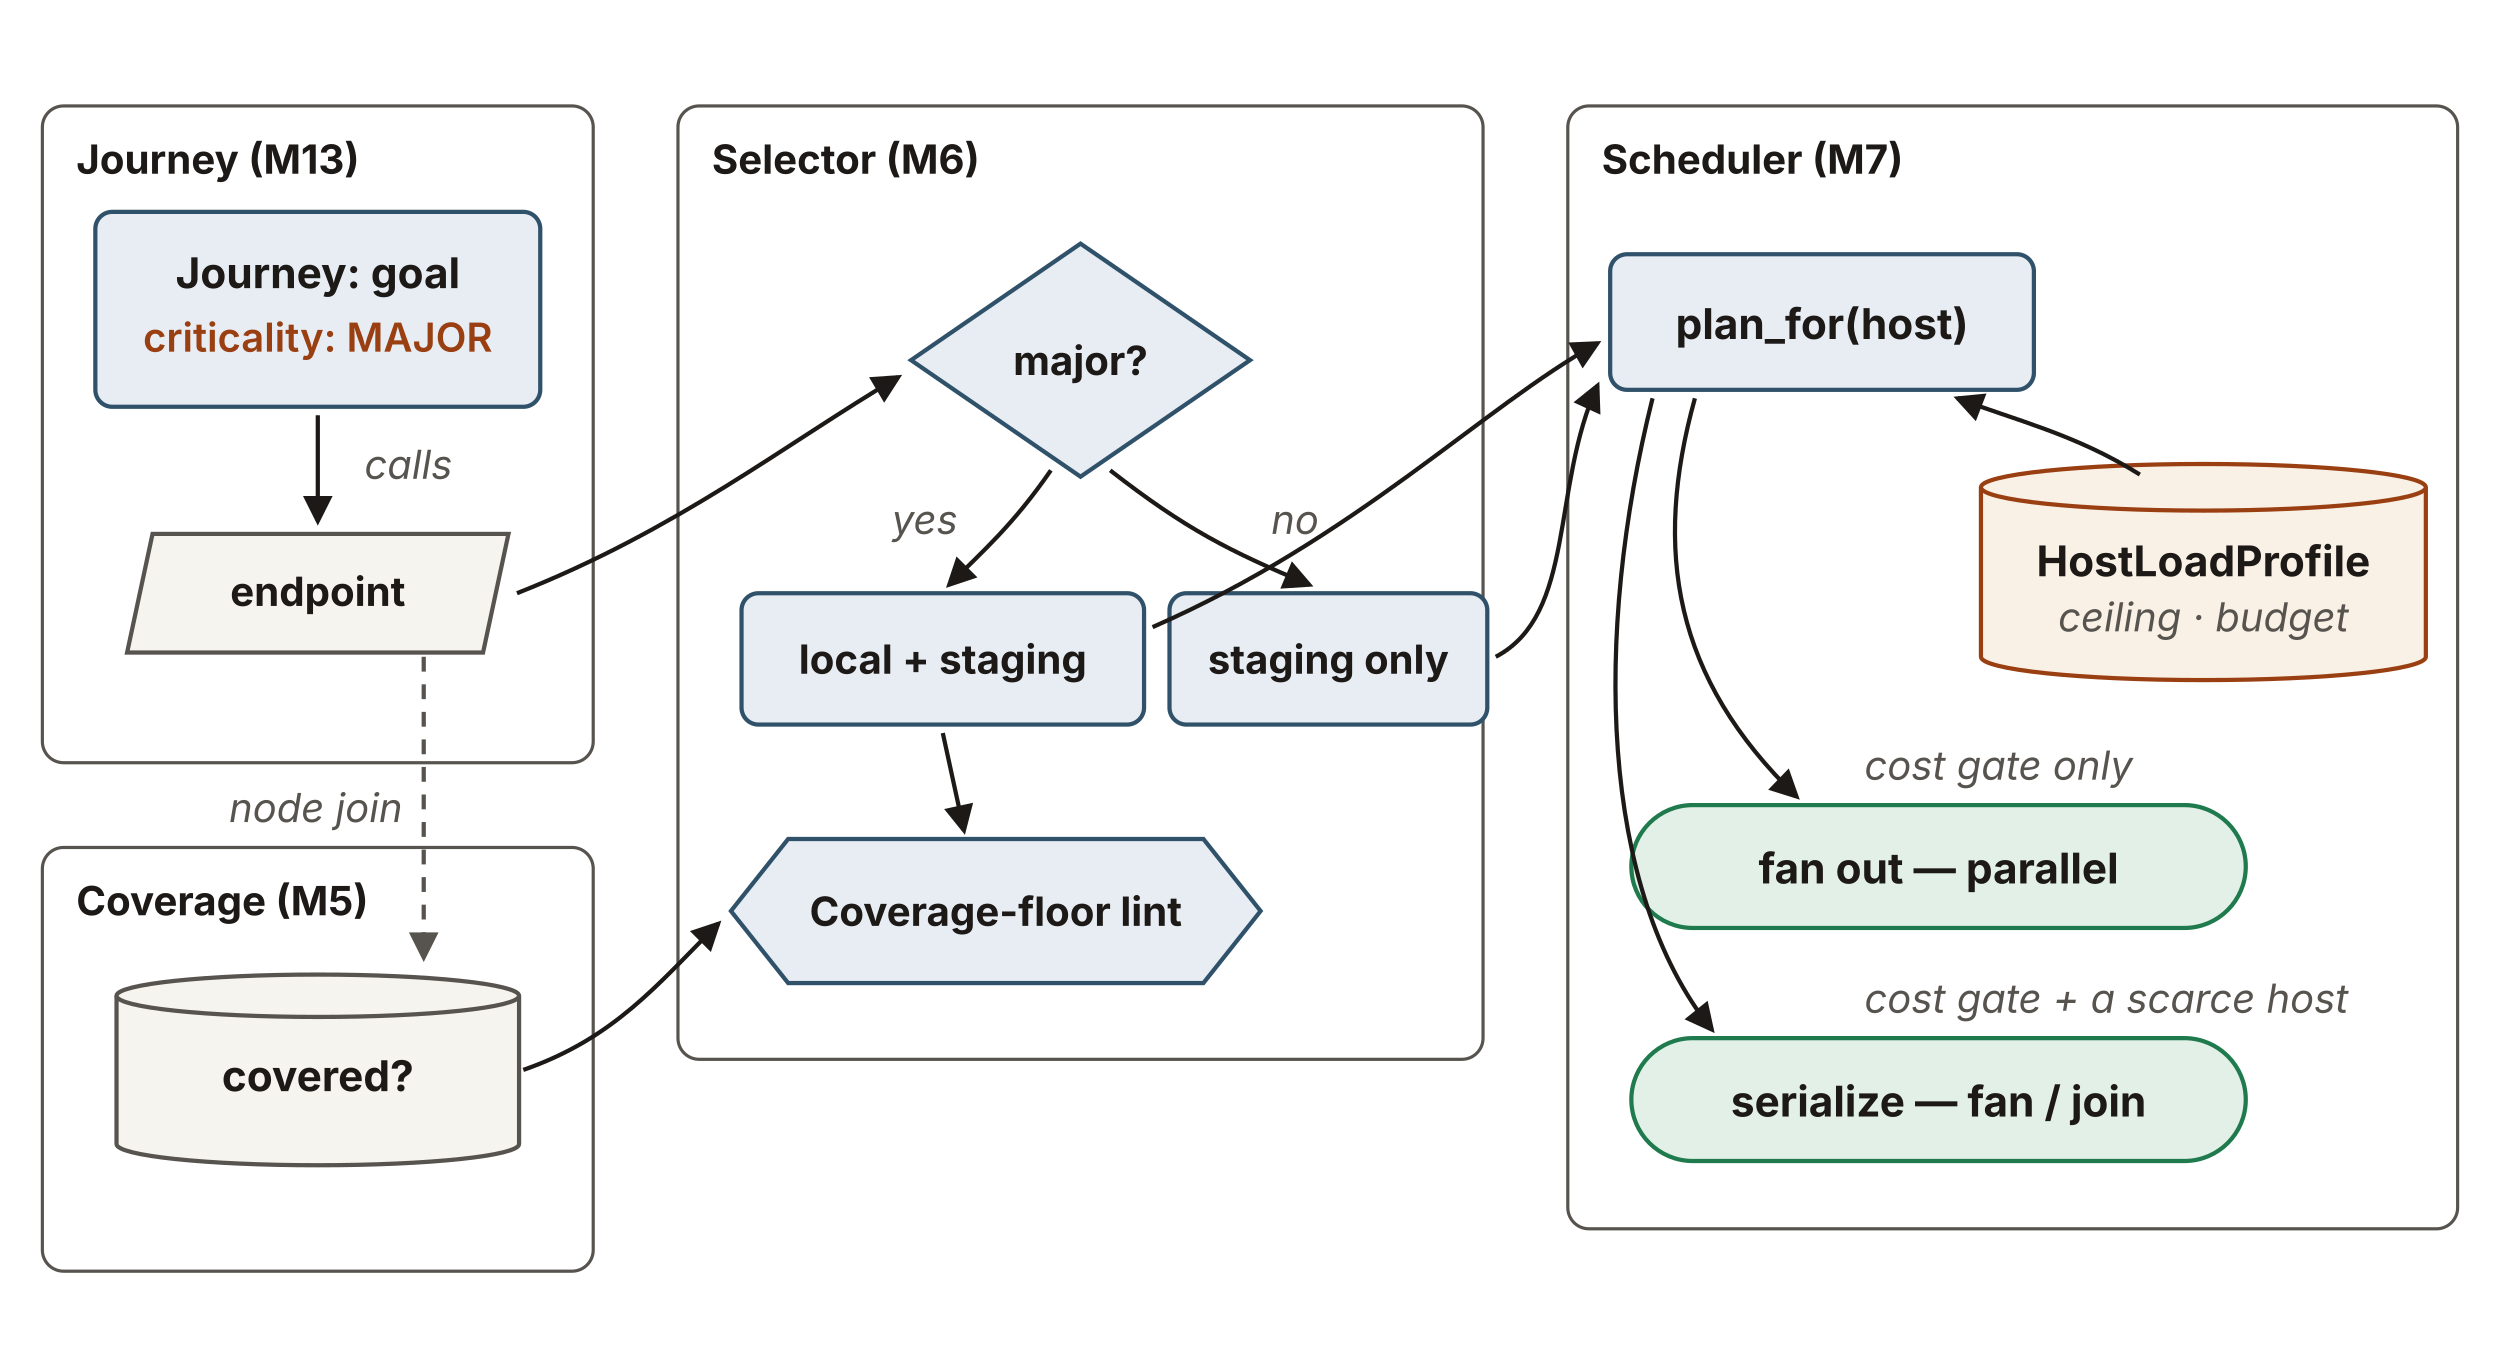
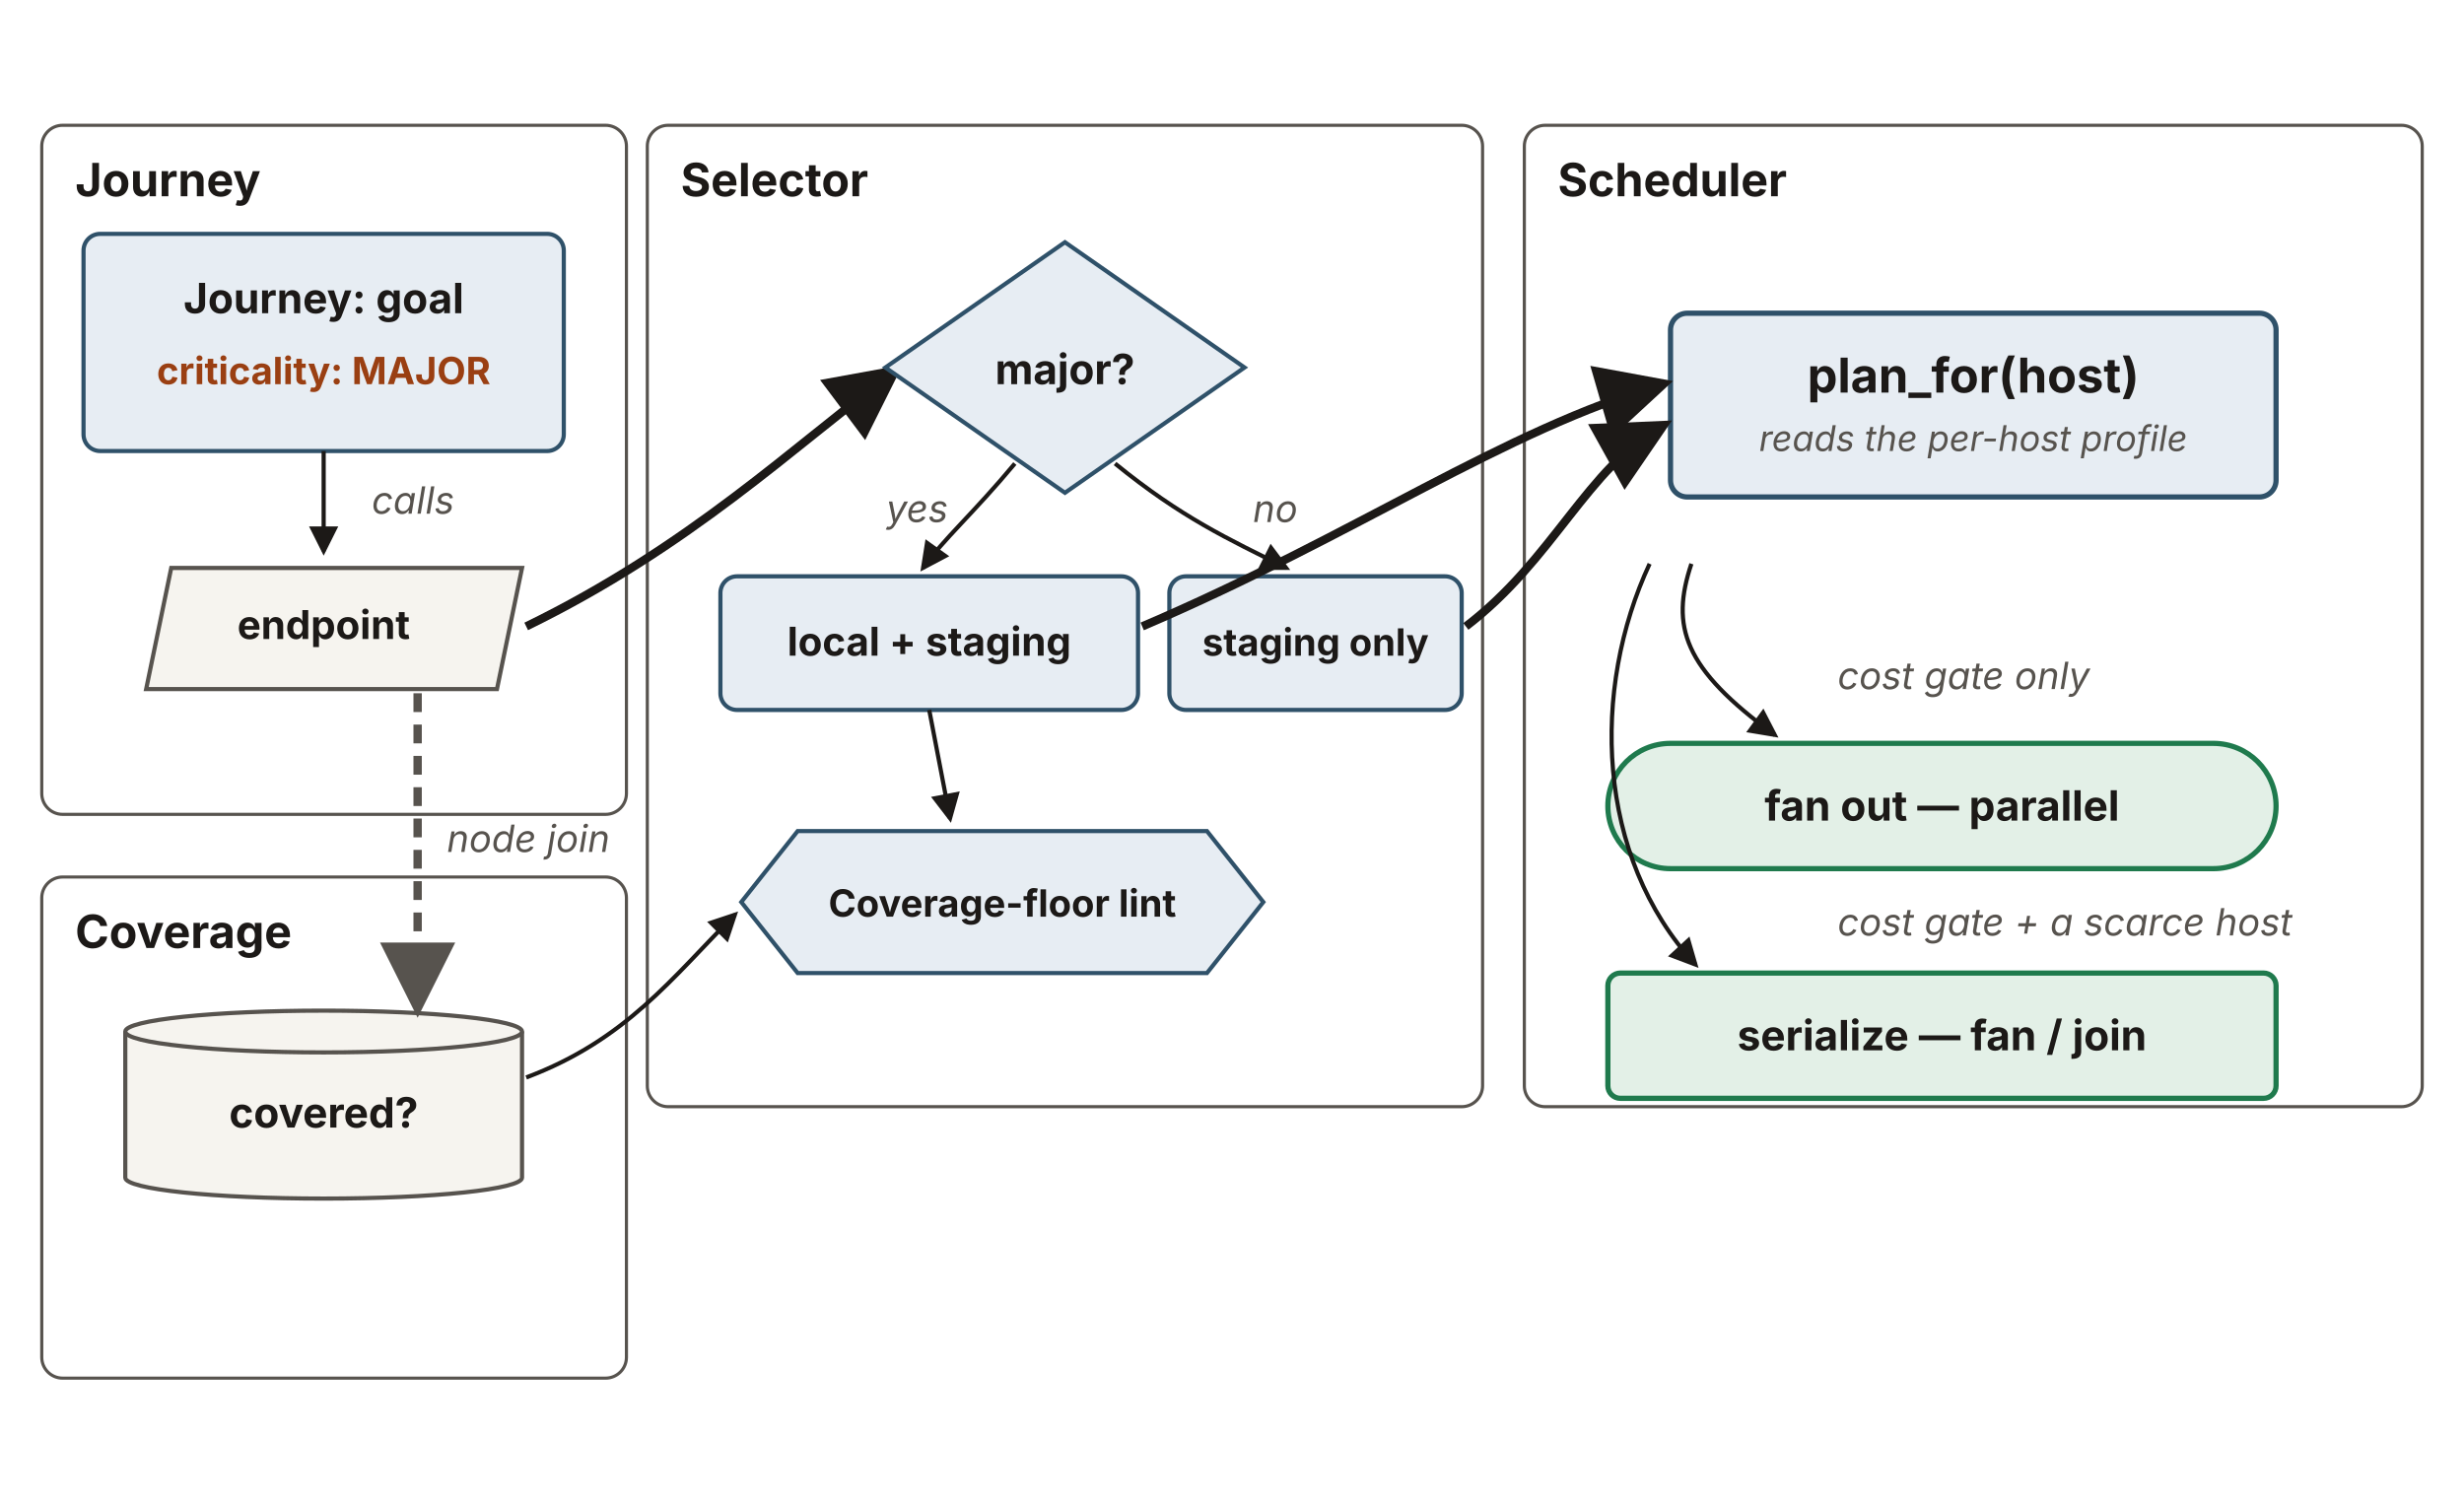
- <svg xmlns="http://www.w3.org/2000/svg" viewBox="0 0 1180 640" width="1180" height="640" role="group" aria-labelledby="jcTitle jcDesc" font-family="'Source Sans 3', -apple-system, 'Segoe UI', sans-serif">
+ <svg xmlns="http://www.w3.org/2000/svg" viewBox="0 0 1180 720" width="1180" height="720" role="group" aria-labelledby="jcTitle jcDesc" font-family="'Source Sans 3', -apple-system, 'Segoe UI', sans-serif">
  <defs>
    <marker id="jc-ah" viewBox="0 0 10 10" refX="8.5" refY="5" markerWidth="7" markerHeight="7" orient="auto-start-reverse">
      <path d="M0,0 L10,5 L0,10 z" fill="#1c1917" />
    </marker>
-     <marker id="jc-ah-mut" viewBox="0 0 10 10" refX="8.5" refY="5" markerWidth="7" markerHeight="7" orient="auto-start-reverse">
+     <marker id="jc-join" viewBox="0 0 10 10" refX="8.5" refY="5" markerWidth="9" markerHeight="9" orient="auto-start-reverse">
+       <path d="M0,0 L10,5 L0,10 z" fill="#1c1917" />
+     </marker>
+     <marker id="jc-join-mut" viewBox="0 0 10 10" refX="8.5" refY="5" markerWidth="9" markerHeight="9" orient="auto-start-reverse">
      <path d="M0,0 L10,5 L0,10 z" fill="#57534e" />
    </marker>
  </defs>
-   <rect x="20" y="50" width="260" height="310" rx="10" fill="none" stroke="#57534e" stroke-width="1.5" />
-   <text x="36" y="82" font-size="19" font-weight="700" fill="#1c1917">Journey (M13)</text>
-   <rect x="45" y="100" width="210" height="92" rx="8" fill="#e7edf3" stroke="#2f5169" stroke-width="2" />
-   <text x="150" y="136" text-anchor="middle" font-size="20" font-weight="700" fill="#1c1917">Journey: goal</text>
-   <text x="150" y="166" text-anchor="middle" font-size="18.88" font-weight="600" fill="#9a3f12">criticality: MAJOR</text>
-   <line x1="150" y1="196" x2="150" y2="246" stroke="#1c1917" stroke-width="2" marker-end="url(#jc-ah)" />
-   <text x="172" y="226" font-size="18.88" font-style="italic" fill="#57534e">calls</text>
-   <polygon points="72,252 240,252 228,308 60,308" fill="#f6f4ef" stroke="#57534e" stroke-width="2" />
-   <text x="150" y="286" text-anchor="middle" font-size="19" font-weight="700" fill="#1c1917">endpoint</text>
-   <rect x="320" y="50" width="380" height="450" rx="10" fill="none" stroke="#57534e" stroke-width="1.5" />
-   <text x="336" y="82" font-size="19" font-weight="700" fill="#1c1917">Selector (M6)</text>
-   <path d="M244,280 C320,250 370,210 424,178" fill="none" stroke="#1c1917" stroke-width="2" marker-end="url(#jc-ah)" />
-   <polygon points="510,115 590,170 510,225 430,170" fill="#e7edf3" stroke="#2f5169" stroke-width="2" />
-   <text x="510" y="177" text-anchor="middle" font-size="19" font-weight="700" fill="#1c1917">major?</text>
-   <path d="M496,222 C478,248 464,260 448,276" fill="none" stroke="#1c1917" stroke-width="2" marker-end="url(#jc-ah)" />
-   <text x="452" y="252" text-anchor="end" font-size="18.88" font-style="italic" fill="#57534e">yes</text>
-   <path d="M524,222 C560,250 580,260 618,276" fill="none" stroke="#1c1917" stroke-width="2" marker-end="url(#jc-ah)" />
-   <text x="600" y="252" font-size="18.88" font-style="italic" fill="#57534e">no</text>
-   <rect x="350" y="280" width="190" height="62" rx="8" fill="#e7edf3" stroke="#2f5169" stroke-width="2" />
-   <text x="445" y="318" text-anchor="middle" font-size="19" font-weight="700" fill="#1c1917">local + staging</text>
-   <rect x="552" y="280" width="150" height="62" rx="8" fill="#e7edf3" stroke="#2f5169" stroke-width="2" />
-   <text x="627" y="318" text-anchor="middle" font-size="18.88" font-weight="700" fill="#1c1917">staging only</text>
-   <line x1="445" y1="346" x2="455" y2="392" stroke="#1c1917" stroke-width="2" marker-end="url(#jc-ah)" />
-   <polygon points="345,430 372,396 568,396 595,430 568,464 372,464" fill="#e7edf3" stroke="#2f5169" stroke-width="2" />
-   <text x="470" y="437" text-anchor="middle" font-size="19" font-weight="700" fill="#1c1917">Coverage-floor lint</text>
-   <rect x="20" y="400" width="260" height="200" rx="10" fill="none" stroke="#57534e" stroke-width="1.5" />
-   <text x="36" y="432" font-size="19" font-weight="700" fill="#1c1917">Coverage (M5)</text>
+   <rect x="20" y="60" width="280" height="330" rx="10" fill="none" stroke="#57534e" stroke-width="1.5" />
+   <text x="36" y="94" font-size="22" font-weight="700" fill="#1c1917">Journey</text>
+   <rect x="40" y="112" width="230" height="104" rx="8" fill="#e7edf3" stroke="#2f5169" stroke-width="2" />
+   <text x="155" y="150" text-anchor="middle" font-size="20" font-weight="700" fill="#1c1917">Journey: goal</text>
+   <text x="155" y="184" text-anchor="middle" font-size="18" font-weight="700" fill="#9a3f12">criticality: MAJOR</text>
+   <line x1="155" y1="216" x2="155" y2="264" stroke="#1c1917" stroke-width="2" marker-end="url(#jc-ah)" />
+   <text x="178" y="246" font-size="18" font-style="italic" fill="#57534e">calls</text>
+   <polygon points="82,272 250,272 238,330 70,330" fill="#f6f4ef" stroke="#57534e" stroke-width="2" />
+   <text x="155" y="306" text-anchor="middle" font-size="19" font-weight="700" fill="#1c1917">endpoint</text>
+   <rect x="310" y="60" width="400" height="470" rx="10" fill="none" stroke="#57534e" stroke-width="1.5" />
+   <text x="326" y="94" font-size="22" font-weight="700" fill="#1c1917">Selector</text>
+   <path d="M252,300 C330,262 380,214 428,178" fill="none" stroke="#1c1917" stroke-width="4" marker-end="url(#jc-join)" />
+   <polygon points="510,116 596,176 510,236 424,176" fill="#e7edf3" stroke="#2f5169" stroke-width="2" />
+   <text x="510" y="184" text-anchor="middle" font-size="20" font-weight="700" fill="#1c1917">major?</text>
+   <path d="M486,222 C466,246 452,258 442,272" fill="none" stroke="#1c1917" stroke-width="2" marker-end="url(#jc-ah)" />
+   <text x="454" y="250" text-anchor="end" font-size="18" font-style="italic" fill="#57534e">yes</text>
+   <path d="M534,222 C566,248 588,258 616,272" fill="none" stroke="#1c1917" stroke-width="2" marker-end="url(#jc-ah)" />
+   <text x="600" y="250" font-size="18" font-style="italic" fill="#57534e">no</text>
+   <rect x="345" y="276" width="200" height="64" rx="8" fill="#e7edf3" stroke="#2f5169" stroke-width="2" />
+   <text x="445" y="314" text-anchor="middle" font-size="19" font-weight="700" fill="#1c1917">local + staging</text>
+   <rect x="560" y="276" width="140" height="64" rx="8" fill="#e7edf3" stroke="#2f5169" stroke-width="2" />
+   <text x="630" y="314" text-anchor="middle" font-size="18" font-weight="700" fill="#1c1917">staging only</text>
+   <line x1="445" y1="340" x2="455" y2="392" stroke="#1c1917" stroke-width="2" marker-end="url(#jc-ah)" />
+   <polygon points="355,432 382,398 578,398 605,432 578,466 382,466" fill="#e7edf3" stroke="#2f5169" stroke-width="2" />
+   <text x="480" y="439" text-anchor="middle" font-size="18" font-weight="700" fill="#1c1917">Coverage-floor lint</text>
+   <rect x="20" y="420" width="280" height="240" rx="10" fill="none" stroke="#57534e" stroke-width="1.5" />
+   <text x="36" y="454" font-size="22" font-weight="700" fill="#1c1917">Coverage</text>
  <g>
-     <path d="M 55,470 v 70 a 95,10 0 0 0 190,0 v -70" fill="#f6f4ef" stroke="#57534e" stroke-width="2" />
-     <ellipse cx="150" cy="470" rx="95" ry="10" fill="#f6f4ef" stroke="#57534e" stroke-width="2" />
-     <text x="150" y="515" text-anchor="middle" font-size="20" font-weight="700" fill="#1c1917">covered?</text>
+     <path d="M 60,494 v 70 a 95,10 0 0 0 190,0 v -70" fill="#f6f4ef" stroke="#57534e" stroke-width="2" />
+     <ellipse cx="155" cy="494" rx="95" ry="10" fill="#f6f4ef" stroke="#57534e" stroke-width="2" />
+     <text x="155" y="540" text-anchor="middle" font-size="20" font-weight="700" fill="#1c1917">covered?</text>
  </g>
-   <line x1="200" y1="310" x2="200" y2="452" stroke="#57534e" stroke-width="2" stroke-dasharray="7 6" marker-end="url(#jc-ah-mut)" />
-   <text x="190" y="388" text-anchor="end" font-size="18.88" font-style="italic" fill="#57534e">node join</text>
-   <path d="M247,505 C290,490 310,465 339,436" fill="none" stroke="#1c1917" stroke-width="2" marker-end="url(#jc-ah)" />
-   <rect x="740" y="50" width="420" height="530" rx="10" fill="none" stroke="#57534e" stroke-width="1.5" />
-   <text x="756" y="82" font-size="19" font-weight="700" fill="#1c1917">Scheduler (M7)</text>
-   <rect x="760" y="120" width="200" height="64" rx="8" fill="#e7edf3" stroke="#2f5169" stroke-width="2" />
-   <text x="860" y="160" text-anchor="middle" font-size="20" font-weight="700" fill="#1c1917">plan_for(host)</text>
-   <path d="M544,296 C640,254 700,192 754,162" fill="none" stroke="#1c1917" stroke-width="2" marker-end="url(#jc-ah)" />
-   <path d="M706,310 C744,290 732,230 754,182" fill="none" stroke="#1c1917" stroke-width="2" marker-end="url(#jc-ah)" />
-   <g>
-     <path d="M 935,230 v 80 a 105,11 0 0 0 210,0 v -80" fill="#faf1e6" stroke="#9a3f12" stroke-width="2" />
-     <ellipse cx="1040" cy="230" rx="105" ry="11" fill="#faf1e6" stroke="#9a3f12" stroke-width="2" />
-     <text x="1040" y="272" text-anchor="middle" font-size="20" font-weight="700" fill="#1c1917">HostLoadProfile</text>
-     <text x="1040" y="298" text-anchor="middle" font-size="18.88" font-style="italic" fill="#57534e">ceiling · budget</text>
-   </g>
-   <path d="M1010,224 C980,205 950,198 924,188" fill="none" stroke="#1c1917" stroke-width="2" marker-end="url(#jc-ah)" />
-   <path d="M800,188 C780,260 790,320 848,376" fill="none" stroke="#1c1917" stroke-width="2" marker-end="url(#jc-ah)" />
-   <text x="880" y="368" font-size="18.88" font-style="italic" fill="#57534e">cost gate only</text>
-   <rect x="770" y="380" width="290" height="58" rx="29" fill="#e3f0e7" stroke="#1f7a4d" stroke-width="2" />
-   <text x="915" y="417" text-anchor="middle" font-size="20" font-weight="700" fill="#1c1917">fan out — parallel</text>
-   <path d="M780,188 C752,300 755,420 808,486" fill="none" stroke="#1c1917" stroke-width="2" marker-end="url(#jc-ah)" />
-   <text x="880" y="478" font-size="18.88" font-style="italic" fill="#57534e">cost gate + a scarce host</text>
-   <rect x="770" y="490" width="290" height="58" rx="29" fill="#e3f0e7" stroke="#1f7a4d" stroke-width="2" />
-   <text x="915" y="527" text-anchor="middle" font-size="20" font-weight="700" fill="#1c1917">serialize — fan / join</text>
+   <line x1="200" y1="332" x2="200" y2="482" stroke="#57534e" stroke-width="4" stroke-dasharray="9 6" marker-end="url(#jc-join-mut)" />
+   <text x="214" y="408" font-size="18" font-style="italic" fill="#57534e">node join</text>
+   <path d="M252,516 C300,498 322,468 352,438" fill="none" stroke="#1c1917" stroke-width="2" marker-end="url(#jc-ah)" />
+   <rect x="730" y="60" width="430" height="470" rx="10" fill="none" stroke="#57534e" stroke-width="1.5" />
+   <text x="746" y="94" font-size="22" font-weight="700" fill="#1c1917">Scheduler</text>
+   <rect x="800" y="150" width="290" height="88" rx="8" fill="#e7edf3" stroke="#2f5169" stroke-width="2.5" />
+   <text x="945" y="188" text-anchor="middle" font-size="23" font-weight="700" fill="#1c1917">plan_for(host)</text>
+   <text x="945" y="216" text-anchor="middle" font-size="17" font-style="italic" fill="#57534e">reads the per-host profile</text>
+   <path d="M547,300 C650,256 720,206 796,184" fill="none" stroke="#1c1917" stroke-width="4" marker-end="url(#jc-join)" />
+   <path d="M702,300 C744,268 760,224 796,204" fill="none" stroke="#1c1917" stroke-width="4" marker-end="url(#jc-join)" />
+   <path d="M810,270 C800,300 806,320 850,352" fill="none" stroke="#1c1917" stroke-width="2" marker-end="url(#jc-ah)" />
+   <text x="880" y="330" font-size="18" font-style="italic" fill="#57534e">cost gate only</text>
+   <rect x="770" y="356" width="320" height="60" rx="30" fill="#e3f0e7" stroke="#1f7a4d" stroke-width="2.5" />
+   <text x="930" y="393" text-anchor="middle" font-size="20" font-weight="700" fill="#1c1917">fan out — parallel</text>
+   <path d="M790,270 C762,330 764,410 812,462" fill="none" stroke="#1c1917" stroke-width="2" marker-end="url(#jc-ah)" />
+   <text x="880" y="448" font-size="18" font-style="italic" fill="#57534e">cost gate + a scarce host</text>
+   <rect x="770" y="466" width="320" height="60" rx="6" fill="#e3f0e7" stroke="#1f7a4d" stroke-width="2.5" />
+   <text x="930" y="503" text-anchor="middle" font-size="20" font-weight="700" fill="#1c1917">serialize — fan / join</text>
</svg>
